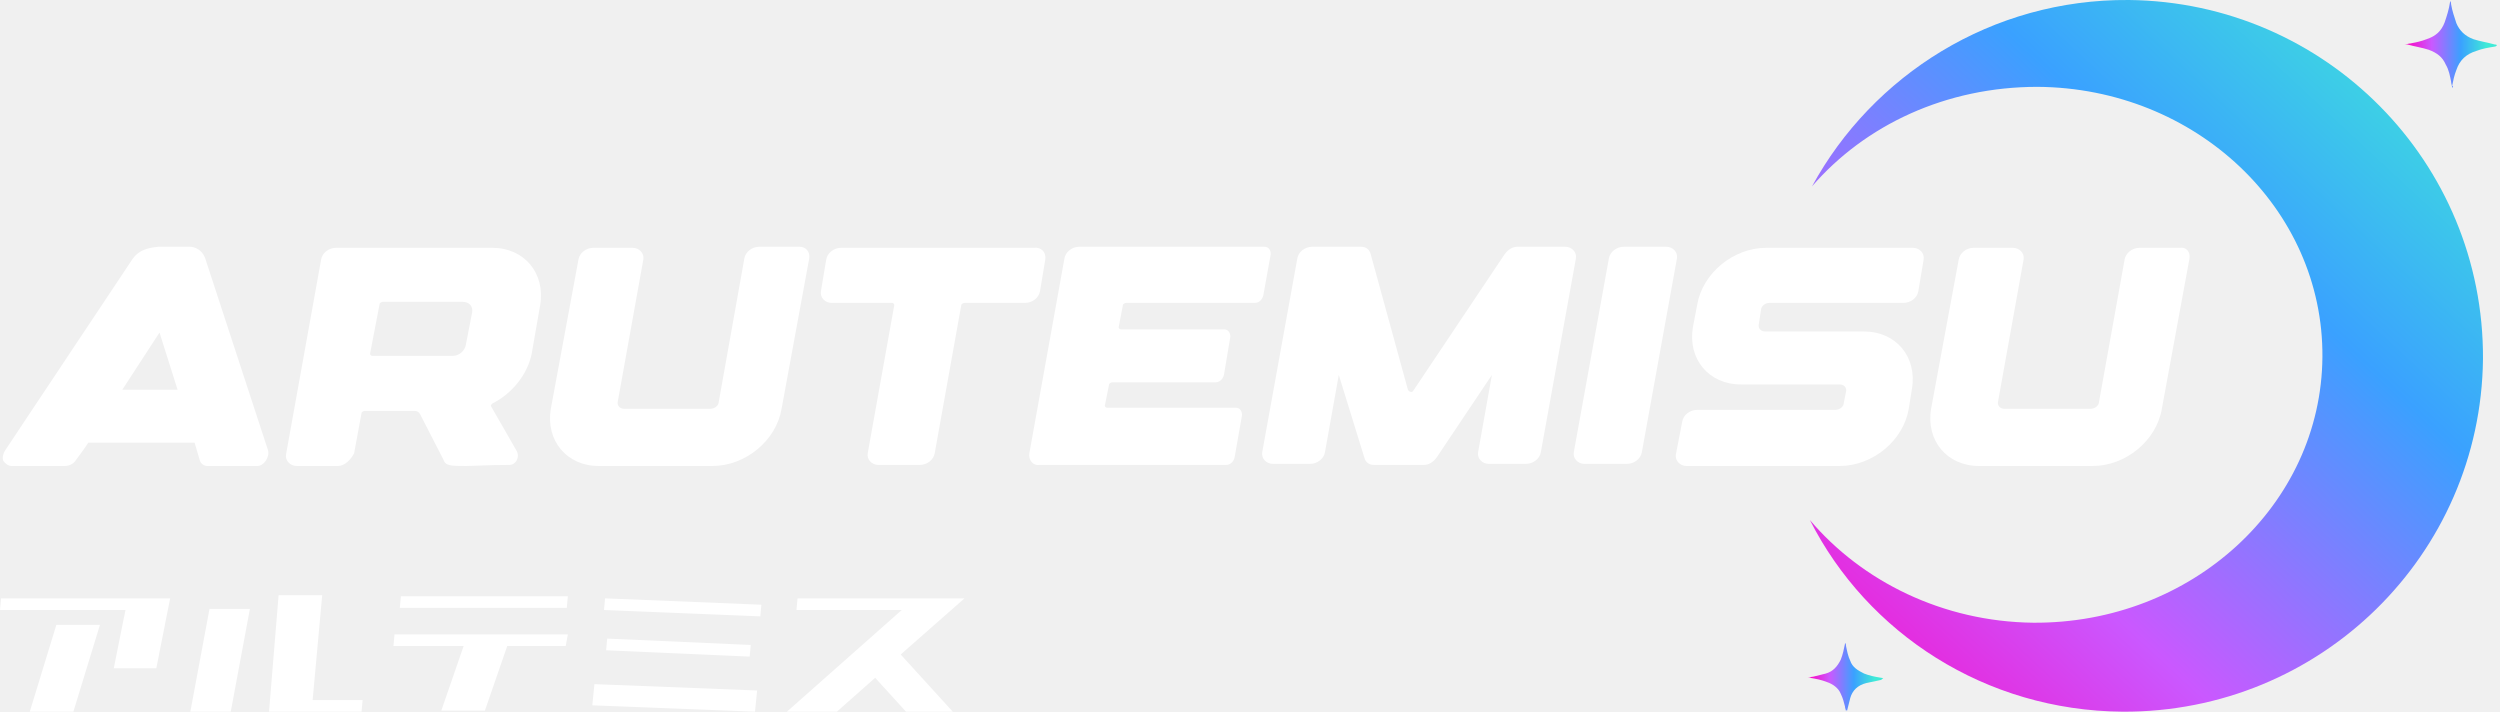
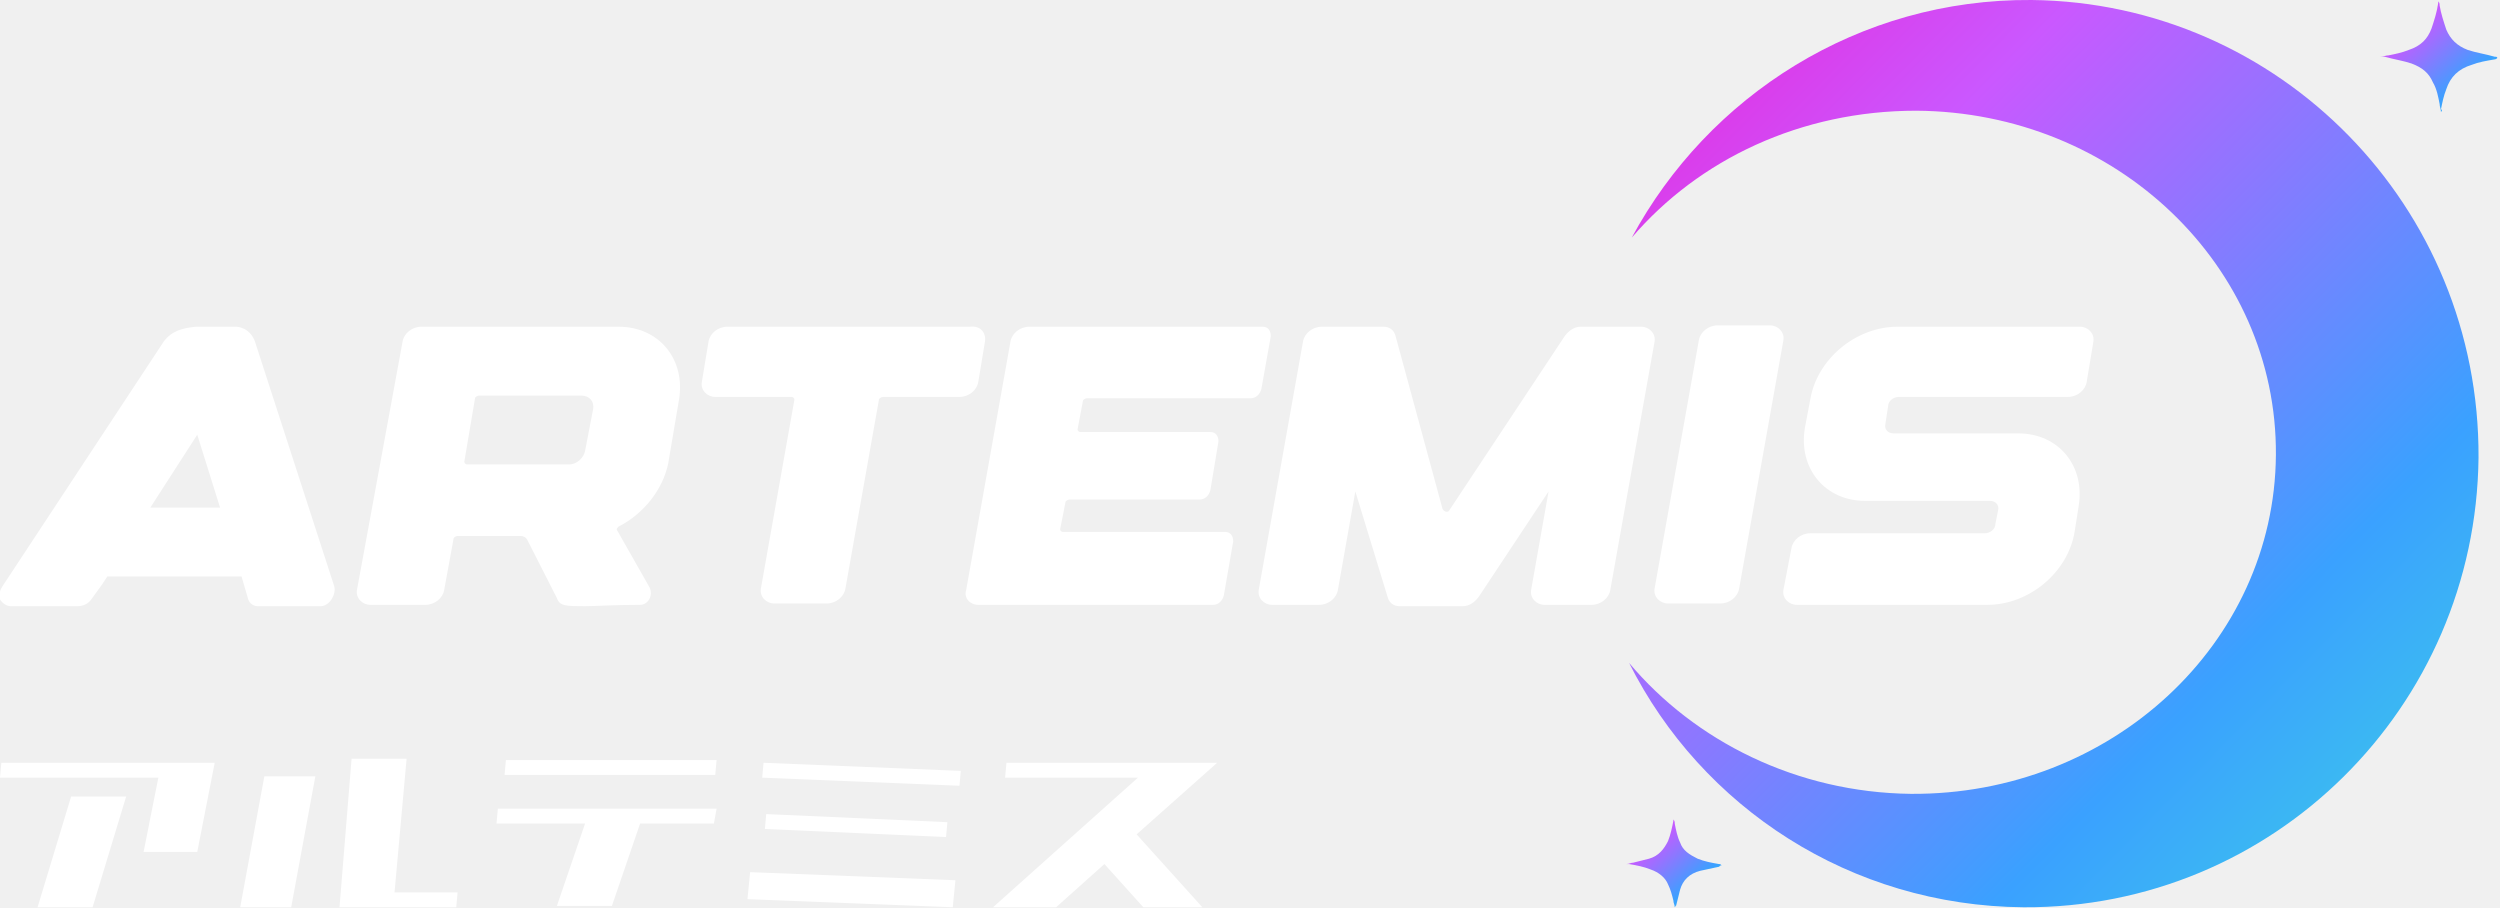
- <svg xmlns="http://www.w3.org/2000/svg" width="274" height="78" viewBox="0 0 274 78" fill="none">
-   <path d="M232.626 78C254.303 78.116 271.902 60.822 272.135 39.348C272.252 17.759 254.886 0.232 233.325 0C218.291 -0.116 205.238 8.241 198.594 20.429C204.422 13.697 213.279 9.518 223.302 9.518C240.668 9.634 254.653 22.866 254.537 39.116C254.42 55.366 240.201 68.366 222.836 68.25C212.93 68.134 204.072 63.723 198.361 56.991C204.655 69.411 217.591 77.884 232.626 78Z" fill="url(#paint0_linear_576_460)" />
-   <path d="M0.583 49.331L14.568 28.322C15.267 27.393 16.2 27.161 17.365 27.045C17.715 27.045 18.064 27.045 18.414 27.045C18.414 27.045 18.531 27.045 18.647 27.045C18.764 27.045 18.88 27.045 19.113 27.045C19.579 27.045 20.162 27.045 20.862 27.045C20.862 27.045 22.027 27.045 22.493 28.322L29.369 49.331C29.486 49.679 29.369 50.143 29.136 50.491C28.903 50.84 28.554 51.072 28.204 51.072H22.726C22.377 51.072 22.027 50.84 21.91 50.491L21.328 48.518H9.673L9.207 49.215L8.275 50.491C8.041 50.84 7.575 51.072 7.109 51.072H1.282C0.932 51.072 0.583 50.84 0.349 50.491C0.233 50.143 0.349 49.679 0.583 49.331ZM13.403 42.715H19.463L17.482 36.447L13.403 42.715Z" fill="white" />
-   <path d="M32.516 51.072C31.817 51.072 31.234 50.492 31.351 49.795L35.197 28.438C35.313 27.741 36.013 27.161 36.828 27.161H53.961C57.457 27.161 59.788 29.947 59.205 33.429L58.273 38.768C57.807 41.09 56.059 43.179 53.961 44.224C53.844 44.34 53.728 44.456 53.844 44.572L56.641 49.447C56.991 50.143 56.525 50.956 55.826 50.956C53.495 50.956 51.98 51.072 51.047 51.072C49.416 51.072 48.833 51.072 48.6 50.375L46.036 45.384C45.919 45.152 45.686 45.036 45.453 45.036H39.975C39.859 45.036 39.626 45.152 39.626 45.268L38.81 49.679C38.46 50.375 37.761 51.072 37.062 51.072H32.516ZM40.558 38.768C40.558 38.884 40.675 39 40.791 39H49.649C50.348 39 50.931 38.42 51.047 37.84L51.746 34.242C51.863 33.545 51.397 33.081 50.697 33.081H41.957C41.84 33.081 41.607 33.197 41.607 33.313L40.558 38.768Z" fill="white" />
-   <path d="M88.691 28.322L85.661 44.804C85.078 48.286 81.698 51.072 78.085 51.072H77.386H65.615C62.119 51.072 59.788 48.286 60.37 44.804L63.401 28.438C63.517 27.741 64.216 27.161 65.032 27.161H69.344C70.044 27.161 70.627 27.741 70.51 28.438L67.713 43.991C67.596 44.456 67.946 44.804 68.412 44.804H77.852C78.319 44.804 78.785 44.456 78.785 43.991L81.582 28.322C81.698 27.625 82.398 27.045 83.213 27.045H87.642C88.342 27.045 88.808 27.625 88.691 28.322Z" fill="white" />
-   <path d="M114.565 28.438L113.982 31.92C113.865 32.617 113.166 33.197 112.35 33.197H105.707C105.591 33.197 105.358 33.313 105.358 33.429L102.444 49.679C102.327 50.376 101.628 50.956 100.812 50.956H96.267C95.568 50.956 94.985 50.376 95.102 49.679L98.015 33.429C98.015 33.313 97.899 33.197 97.782 33.197H91.139C90.44 33.197 89.857 32.617 89.973 31.92L90.556 28.438C90.673 27.742 91.372 27.161 92.188 27.161H113.283C114.098 27.045 114.681 27.626 114.565 28.438Z" fill="white" />
-   <path d="M112.817 49.679L116.663 28.322C116.779 27.625 117.478 27.045 118.294 27.045H138.573C139.039 27.045 139.273 27.393 139.273 27.857L138.457 32.384C138.34 32.849 137.991 33.197 137.524 33.197H123.422C123.306 33.197 123.073 33.313 123.073 33.429L122.606 35.866C122.606 35.982 122.723 36.099 122.84 36.099H134.144C134.611 36.099 134.844 36.447 134.844 36.911L134.144 41.09C134.028 41.554 133.678 41.902 133.212 41.902H121.907C121.791 41.902 121.558 42.018 121.558 42.134L121.091 44.456C121.091 44.572 121.208 44.688 121.324 44.688H135.426C135.893 44.688 136.126 45.036 136.126 45.5L135.31 50.143C135.193 50.607 134.844 50.956 134.378 50.956H113.982C113.166 51.072 112.7 50.375 112.817 49.679Z" fill="white" />
-   <path d="M149.179 27.045C149.762 27.045 150.111 27.393 150.228 27.857L154.307 42.715C154.423 42.947 154.773 43.063 154.89 42.831L164.913 27.857C165.262 27.393 165.728 27.045 166.311 27.045H171.556C172.255 27.045 172.838 27.625 172.721 28.322L168.875 49.563C168.759 50.259 168.059 50.84 167.244 50.84H163.164C162.465 50.84 161.882 50.259 161.999 49.563L163.514 41.09L157.454 50.143C157.104 50.607 156.638 50.956 156.055 50.956H150.577C149.995 50.956 149.645 50.607 149.529 50.143L146.731 41.09L145.216 49.563C145.1 50.259 144.401 50.84 143.585 50.84H139.506C138.806 50.84 138.224 50.259 138.34 49.563L142.186 28.322C142.303 27.625 143.002 27.045 143.818 27.045H149.179Z" fill="white" />
-   <path d="M182.628 27.045C183.327 27.045 183.91 27.625 183.793 28.322L179.947 49.563C179.83 50.259 179.131 50.84 178.315 50.84H173.654C172.954 50.84 172.372 50.259 172.488 49.563L176.334 28.322C176.451 27.625 177.15 27.045 177.966 27.045H182.628Z" fill="white" />
-   <path d="M184.842 51.072C184.143 51.072 183.56 50.492 183.677 49.795L184.376 46.197C184.492 45.5 185.192 44.92 186.007 44.92H201.158C201.625 44.92 202.091 44.572 202.091 44.108L202.324 42.947C202.44 42.483 202.091 42.134 201.625 42.134H190.786C187.289 42.134 184.959 39.349 185.541 35.867L186.007 33.429C186.59 29.947 189.97 27.161 193.583 27.161H209.666C210.366 27.161 210.948 27.741 210.832 28.438L210.249 31.92C210.133 32.617 209.433 33.197 208.617 33.197H193.933C193.466 33.197 193 33.545 193 34.009L192.767 35.518C192.651 35.983 193 36.331 193.466 36.331H204.305C207.802 36.331 210.133 39.117 209.55 42.599L209.2 44.804C208.617 48.286 205.238 51.072 201.625 51.072H200.925H184.842Z" fill="white" />
-   <path d="M239.969 28.322L236.938 44.804C236.356 48.286 232.976 51.072 229.363 51.072H228.664H216.892C213.396 51.072 211.065 48.286 211.648 44.804L214.678 28.438C214.795 27.742 215.494 27.161 216.31 27.161H220.622C221.321 27.161 221.904 27.742 221.787 28.438L218.99 43.992C218.874 44.456 219.223 44.804 219.69 44.804H229.13C229.596 44.804 230.062 44.456 230.062 43.992L232.859 28.438C232.976 27.742 233.675 27.161 234.491 27.161H238.92C239.619 27.045 240.085 27.626 239.969 28.322Z" fill="white" />
-   <path d="M202.324 78C202.324 77.768 202.208 77.651 202.208 77.419C202.091 76.955 201.974 76.491 201.741 76.026C201.508 75.446 200.926 74.982 200.226 74.75C199.644 74.518 199.061 74.401 198.362 74.285C198.245 74.285 198.245 74.285 198.128 74.285C198.362 74.285 198.478 74.169 198.711 74.169C199.177 74.053 199.644 73.937 200.11 73.821C200.926 73.589 201.392 73.009 201.741 72.312C201.974 71.732 202.091 71.151 202.208 70.571C202.208 70.571 202.208 70.571 202.208 70.455C202.324 70.571 202.324 70.687 202.324 70.803C202.441 71.384 202.557 71.964 202.79 72.428C203.023 73.125 203.606 73.473 204.305 73.821C204.888 74.053 205.471 74.169 206.17 74.285C206.287 74.285 206.287 74.285 206.403 74.401C206.287 74.401 206.287 74.401 206.17 74.518C205.587 74.634 205.121 74.75 204.538 74.866C203.606 75.098 203.023 75.678 202.79 76.491C202.674 76.955 202.557 77.419 202.441 77.884C202.324 77.768 202.324 77.884 202.324 78Z" fill="url(#paint1_linear_576_460)" />
-   <path d="M268.755 9.634C268.755 9.402 268.639 9.17 268.639 8.938C268.522 8.357 268.406 7.661 268.056 7.08C267.706 6.268 267.124 5.804 266.191 5.455C265.492 5.223 264.676 5.107 263.86 4.875C263.744 4.875 263.627 4.875 263.511 4.875C263.744 4.875 263.977 4.759 264.21 4.759C264.793 4.643 265.375 4.527 265.958 4.295C267.007 3.947 267.59 3.366 267.939 2.438C268.173 1.741 268.406 1.045 268.522 0.232C268.522 0.232 268.522 0.232 268.522 0.116C268.639 0.232 268.639 0.348 268.639 0.464C268.755 1.161 268.988 1.857 269.221 2.554C269.571 3.366 270.154 3.947 271.086 4.295C271.786 4.527 272.601 4.643 273.417 4.875C273.534 4.875 273.65 4.875 273.65 4.991C273.534 5.107 273.417 5.107 273.417 5.107C272.718 5.223 272.019 5.339 271.436 5.572C270.27 5.92 269.571 6.616 269.221 7.661C268.988 8.241 268.872 8.822 268.755 9.402C268.872 9.402 268.872 9.518 268.755 9.634Z" fill="url(#paint2_linear_576_460)" />
-   <path d="M12.47 73.242L13.752 66.858H0L0.117 65.581H18.647L17.132 73.242H12.47ZM3.263 78.001L6.177 68.483H10.955L8.042 78.001H3.263Z" fill="white" />
-   <path d="M20.862 78L22.96 66.741H27.388L25.291 78H20.862ZM29.486 78L30.535 65.232H35.313L34.265 76.724H39.742L39.626 78H29.486Z" fill="white" />
-   <path d="M43.122 70.804L43.239 69.527H62.236L62.002 70.804H55.593L53.145 77.884H48.367L50.814 70.804H43.122ZM43.821 66.625L43.938 65.349H62.236L62.119 66.625H43.821Z" fill="white" />
-   <path d="M64.916 77.304L65.149 74.983L82.981 75.679L82.748 78.001L64.916 77.304ZM66.198 66.858L66.315 65.581L83.447 66.278L83.33 67.554L66.198 66.858ZM66.431 71.269L66.548 69.992L82.281 70.688L82.165 71.965L66.431 71.269Z" fill="white" />
-   <path d="M86.244 78.001L98.831 66.858H87.293L87.41 65.581H105.707L98.715 71.733L104.425 78.001H99.297L95.918 74.286L91.722 78.001H86.244Z" fill="white" />
+ <svg xmlns="http://www.w3.org/2000/svg" width="248" height="90" viewBox="0 0 248 90" fill="none">
+   <g clip-path="url(#clip0_1373_7329)">
+     <path d="M166.132 90C166.132 89.732 165.999 89.598 165.999 89.33C165.866 88.794 165.733 88.259 165.467 87.723C165.2 87.053 164.535 86.518 163.736 86.25C163.07 85.982 162.405 85.848 161.606 85.714C161.473 85.714 161.473 85.714 161.34 85.714C161.606 85.714 161.739 85.58 162.005 85.58C162.538 85.446 163.07 85.312 163.603 85.178C164.535 84.91 165.067 84.241 165.467 83.437C165.733 82.768 165.866 82.098 165.999 81.428C165.999 81.428 165.999 81.428 165.999 81.294C166.132 81.428 166.132 81.562 166.132 81.696C166.265 82.366 166.398 83.035 166.665 83.571C166.931 84.375 167.596 84.777 168.395 85.178C169.061 85.446 169.726 85.58 170.525 85.714C170.658 85.714 170.658 85.714 170.791 85.848C170.658 85.848 170.658 85.848 170.525 85.982C169.859 86.116 169.327 86.25 168.661 86.384C167.596 86.652 166.931 87.321 166.665 88.259C166.531 88.794 166.398 89.33 166.265 89.866C166.265 89.732 166.265 89.866 166.132 90Z" fill="url(#paint0_linear_1373_7329)" />
+     <path d="M242.143 11.116C242.143 10.848 242.01 10.58 242.01 10.312C241.876 9.643 241.743 8.839 241.344 8.169C240.945 7.232 240.279 6.696 239.214 6.295C238.415 6.027 237.484 5.893 236.552 5.625C236.419 5.625 236.285 5.625 236.152 5.625C236.419 5.625 236.685 5.491 236.951 5.491C237.617 5.357 238.282 5.223 238.948 4.955C240.146 4.553 240.811 3.884 241.211 2.812C241.477 2.009 241.743 1.205 241.876 0.268C241.876 0.268 241.876 0.268 241.876 0.134C242.01 0.268 242.01 0.402 242.01 0.536C242.143 1.339 242.409 2.143 242.675 2.946C243.075 3.884 243.74 4.553 244.805 4.955C245.604 5.223 246.536 5.357 247.467 5.625C247.601 5.625 247.734 5.625 247.734 5.759C247.601 5.893 247.467 5.893 247.467 5.893C246.669 6.027 245.87 6.161 245.204 6.428C243.873 6.83 243.075 7.634 242.675 8.839C242.409 9.509 242.276 10.178 242.143 10.848C242.276 10.848 242.276 10.982 242.143 11.116Z" fill="url(#paint1_linear_1373_7329)" />
+     <path d="M200.742 90C225.502 90.134 245.603 70.178 245.87 45.402C246.003 20.491 226.168 0.268 201.541 -8.71389e-05C184.369 -0.134 169.459 9.509 161.872 23.571C168.528 15.803 178.645 10.982 190.093 10.982C209.928 11.116 225.902 26.384 225.769 45.134C225.636 63.884 209.395 78.884 189.56 78.75C178.245 78.616 168.128 73.527 161.605 65.759C168.794 80.089 183.57 89.866 200.742 90Z" fill="url(#paint2_linear_1373_7329)" />
+     <path d="M14.244 84.509L15.708 77.143H0L0.133 75.669H21.299L19.568 84.509H14.244ZM3.727 90L7.055 79.018H12.513L9.185 90H3.727Z" fill="white" />
+     <path d="M23.828 90L26.224 77.009H31.283L28.887 90H23.828ZM33.679 90L34.877 75.268H40.335L39.137 88.526H45.393L45.26 90H33.679Z" fill="white" />
+     <path d="M49.254 81.696L49.387 80.223H71.085L70.819 81.696H63.498L60.702 89.866H55.244L58.04 81.696H49.254ZM50.053 76.875L50.186 75.401H71.085L70.952 76.875H50.053Z" fill="white" />
+     <path d="M74.147 89.196L74.413 86.518L94.78 87.321L94.514 90L74.147 89.196ZM75.611 77.143L75.744 75.669L95.312 76.473L95.179 77.946L75.611 77.143ZM75.877 82.232L76.01 80.759L93.981 81.562L93.848 83.035L75.877 82.232Z" fill="white" />
+     <path d="M98.508 90L112.885 77.143H99.706L99.839 75.669H120.739L112.752 82.768L119.274 90H113.417L109.557 85.714L104.764 90H98.508Z" fill="white" />
+     <path d="M0.266 58.125L16.24 33.884C17.039 32.812 18.104 32.545 19.435 32.411C19.834 32.411 20.233 32.411 20.633 32.411C20.633 32.411 20.766 32.411 20.899 32.411C21.032 32.411 21.165 32.411 21.432 32.411C21.964 32.411 22.63 32.411 23.428 32.411C23.428 32.411 24.76 32.411 25.292 33.884L33.146 58.125C33.279 58.527 33.146 59.062 32.88 59.464C32.614 59.866 32.214 60.134 31.815 60.134H25.558C25.159 60.134 24.76 59.866 24.626 59.464L23.961 57.187H10.649L10.117 57.991L9.052 59.464C8.785 59.866 8.253 60.134 7.72 60.134H1.064C0.665 60.134 0.266 59.866 -0.001 59.464C-0.134 58.928 -0.001 58.527 0.266 58.125ZM14.909 50.357H21.831L19.568 43.125L14.909 50.357Z" fill="white" />
+     <path d="M36.741 60C35.942 60 35.276 59.33 35.41 58.527L39.936 33.884C40.069 33.08 40.867 32.411 41.799 32.411H61.368C65.361 32.411 68.024 35.625 67.358 39.643L66.293 45.937C65.761 48.616 63.764 51.027 61.368 52.232C61.235 52.366 61.102 52.5 61.235 52.634L64.43 58.259C64.829 59.062 64.296 60 63.498 60C60.835 60 59.105 60.134 58.04 60.134C56.176 60.134 55.511 60.134 55.244 59.33L52.316 53.571C52.183 53.303 51.916 53.17 51.65 53.17H45.394C45.26 53.17 44.994 53.303 44.994 53.437L44.062 58.527C43.929 59.33 43.13 60 42.199 60H36.741ZM46.059 45.803C46.059 45.937 46.192 46.071 46.325 46.071H56.442C57.241 46.071 57.907 45.402 58.04 44.732L58.839 40.58C58.972 39.777 58.439 39.241 57.64 39.241H47.523C47.39 39.241 47.124 39.375 47.124 39.509L46.059 45.803Z" fill="white" />
+     <path d="M97.709 33.884L97.043 37.902C96.91 38.705 96.111 39.375 95.179 39.375H87.592C87.459 39.375 87.192 39.509 87.192 39.643L83.864 58.393C83.731 59.196 82.932 59.866 82.001 59.866H76.809C76.01 59.866 75.345 59.196 75.478 58.393L78.806 39.643C78.806 39.509 78.673 39.375 78.54 39.375H70.952C70.153 39.375 69.487 38.705 69.621 37.902L70.286 33.884C70.419 33.08 71.218 32.411 72.15 32.411H96.244C97.309 32.277 97.842 33.08 97.709 33.884Z" fill="white" />
+     <path d="M95.845 58.527L100.238 33.884C100.371 33.08 101.17 32.411 102.101 32.411H125.264C125.796 32.411 126.063 32.812 126.063 33.348L125.131 38.571C124.998 39.107 124.598 39.509 124.066 39.509H107.825C107.692 39.509 107.426 39.643 107.426 39.777L106.894 42.589C106.894 42.723 107.027 42.857 107.16 42.857H120.072C120.605 42.857 120.871 43.259 120.871 43.795L120.072 48.616C119.939 49.152 119.54 49.553 119.007 49.553H106.095C105.962 49.553 105.696 49.687 105.696 49.821L105.163 52.5C105.163 52.634 105.296 52.768 105.429 52.768H121.537C122.069 52.768 122.335 53.17 122.335 53.705L121.404 59.062C121.27 59.598 120.871 60 120.339 60H97.043C96.244 60 95.579 59.33 95.845 58.527Z" fill="white" />
+     <path d="M137.245 32.411C137.91 32.411 138.31 32.812 138.443 33.348L143.102 50.491C143.235 50.759 143.634 50.893 143.768 50.625L155.216 33.348C155.615 32.812 156.148 32.411 156.813 32.411H162.804C163.602 32.411 164.268 33.08 164.135 33.884L159.742 58.527C159.609 59.33 158.81 60 157.878 60H153.219C152.42 60 151.755 59.33 151.888 58.527L153.618 48.75L146.696 59.196C146.297 59.732 145.764 60.134 145.099 60.134H138.842C138.177 60.134 137.777 59.732 137.644 59.196L134.449 48.75L132.719 58.527C132.586 59.33 131.787 60 130.855 60H126.196C125.397 60 124.732 59.33 124.865 58.527L129.258 33.884C129.391 33.08 130.189 32.411 131.121 32.411H137.245Z" fill="white" />
+     <path d="M175.582 32.277C176.381 32.277 177.047 32.947 176.914 33.75L172.521 58.393C172.388 59.197 171.589 59.866 170.657 59.866H165.465C164.667 59.866 164.001 59.197 164.134 58.393L168.527 33.75C168.66 32.947 169.459 32.277 170.391 32.277H175.582Z" fill="white" />
+     <path d="M178.245 60C177.446 60 176.78 59.33 176.914 58.527L177.712 54.375C177.845 53.571 178.644 52.902 179.576 52.902H196.881C197.414 52.902 197.946 52.5 197.946 51.964L198.213 50.625C198.346 50.089 197.946 49.687 197.414 49.687H185.034C181.04 49.687 178.378 46.473 179.043 42.455L179.576 39.643C180.241 35.625 184.102 32.411 188.229 32.411H206.333C207.131 32.411 207.797 33.08 207.664 33.884L206.998 37.902C206.865 38.705 206.067 39.375 205.135 39.375H188.362C187.829 39.375 187.297 39.777 187.297 40.312L187.031 42.053C186.897 42.589 187.297 42.991 187.829 42.991H200.209C204.203 42.991 206.865 46.205 206.2 50.223L205.8 52.768C205.135 56.786 201.274 60 197.148 60H196.349H178.245Z" fill="white" />
+   </g>
  <defs>
-     <linearGradient id="paint0_linear_576_460" x1="200.5" y1="88" x2="284.5" y2="-2.5" gradientUnits="userSpaceOnUse">
+     <linearGradient id="paint0_linear_1373_7329" x1="159.371" y1="79.916" x2="171.827" y2="94.143" gradientUnits="userSpaceOnUse">
      <stop stop-color="#FF00BE" />
      <stop offset="0.295" stop-color="#CA58FF" />
      <stop offset="0.61" stop-color="#3AA1FF" />
      <stop offset="0.89" stop-color="#3FEAD7" />
    </linearGradient>
-     <linearGradient id="paint1_linear_576_460" x1="198.128" y1="74.227" x2="206.403" y2="74.227" gradientUnits="userSpaceOnUse">
+     <linearGradient id="paint1_linear_1373_7329" x1="233.74" y1="-1.605" x2="249.507" y2="15.888" gradientUnits="userSpaceOnUse">
      <stop stop-color="#FF00BE" />
      <stop offset="0.295" stop-color="#CA58FF" />
      <stop offset="0.61" stop-color="#3AA1FF" />
      <stop offset="0.89" stop-color="#3FEAD7" />
    </linearGradient>
-     <linearGradient id="paint2_linear_576_460" x1="263.511" y1="4.875" x2="273.65" y2="4.875" gradientUnits="userSpaceOnUse">
+     <linearGradient id="paint2_linear_1373_7329" x1="144.05" y1="-14.252" x2="273.955" y2="113.699" gradientUnits="userSpaceOnUse">
      <stop stop-color="#FF00BE" />
      <stop offset="0.295" stop-color="#CA58FF" />
      <stop offset="0.61" stop-color="#3AA1FF" />
      <stop offset="0.89" stop-color="#3FEAD7" />
    </linearGradient>
+     <clipPath id="clip0_1373_7329">
+       <rect width="248" height="90" fill="white" />
+     </clipPath>
  </defs>
</svg>
